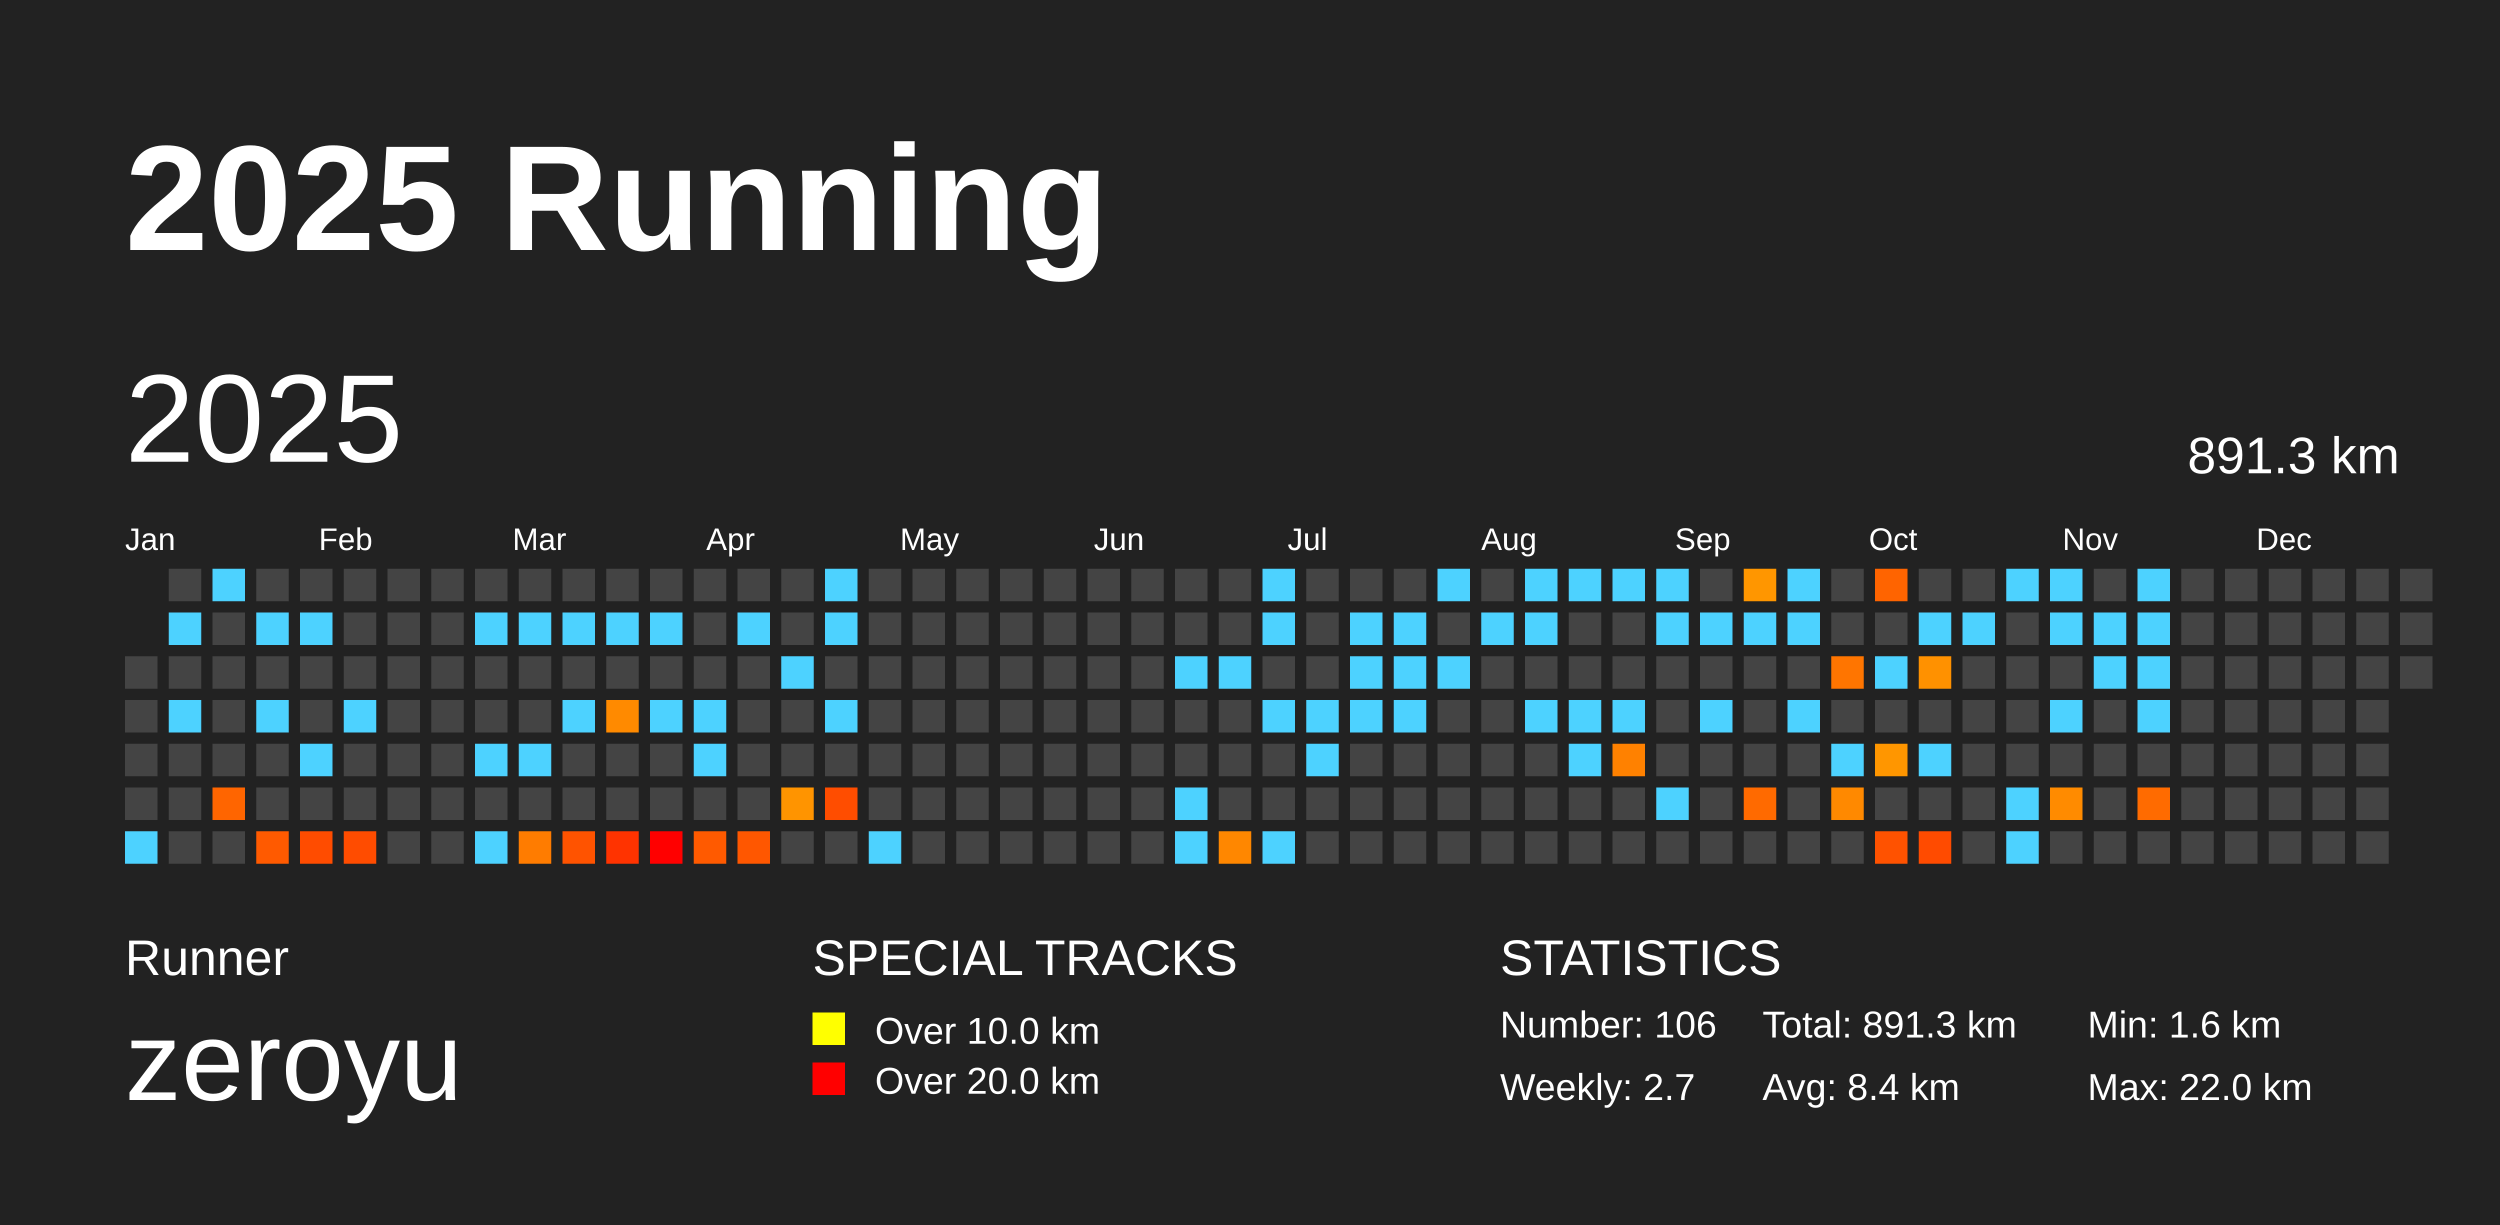
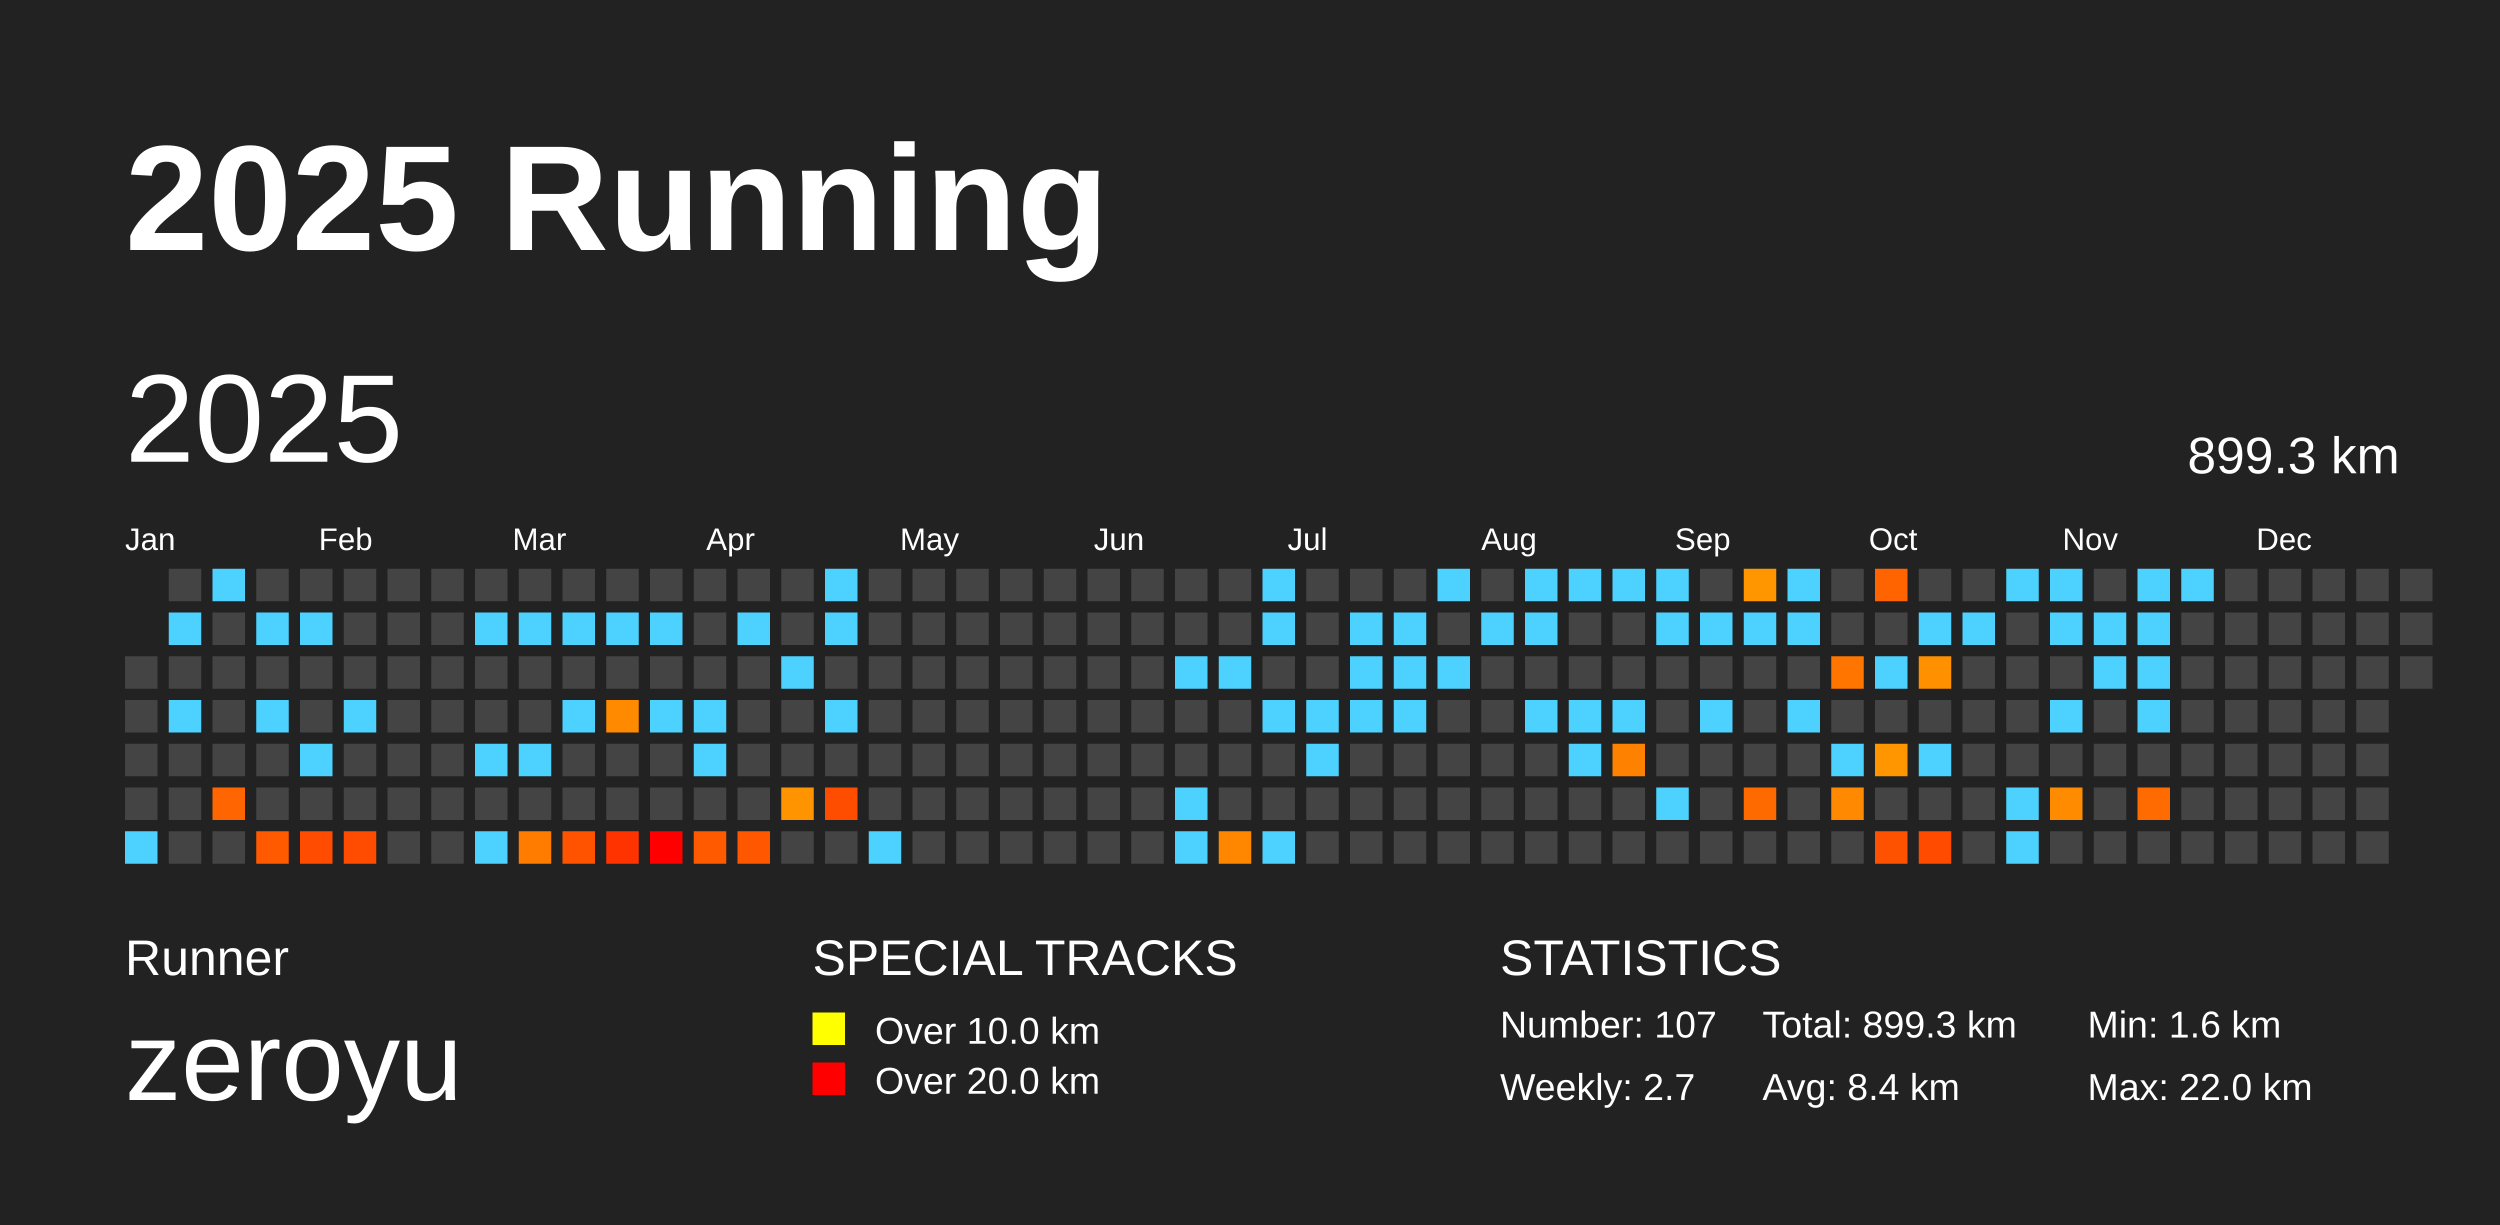
<svg xmlns="http://www.w3.org/2000/svg" baseProfile="full" height="98mm" version="1.1" viewBox="0,0,200,98" width="200mm">
  <defs />
  <rect fill="#222222" height="98" width="200" x="0" y="0" />
  <text fill="#FFFFFF" style="font-size:12px; font-family:Arial; font-weight:bold;" x="10" y="20">2025 Running</text>
  <text fill="#FFFFFF" style="font-size:4px; font-family:Arial" x="10" y="78">Runner</text>
  <text fill="#FFFFFF" style="font-size:9px; font-family:Arial" x="10" y="88">zeroyu</text>
  <text fill="#FFFFFF" style="font-size:4px; font-family:Arial" x="65" y="78">SPECIAL TRACKS</text>
  <rect fill="yellow" height="2.6" width="2.6" x="65" y="81" />
  <text fill="#FFFFFF" style="font-size:3px; font-family:Arial" x="70" y="83.5">Over 10.0 km</text>
  <rect fill="red" height="2.6" width="2.6" x="65" y="85" />
  <text fill="#FFFFFF" style="font-size:3px; font-family:Arial" x="70" y="87.5">Over 20.0 km</text>
  <text fill="#FFFFFF" style="font-size:4px; font-family:Arial" x="120" y="78">STATISTICS</text>
-   <text fill="#FFFFFF" style="font-size:3px; font-family:Arial" x="120" y="83">Number: 106</text>
+   <text fill="#FFFFFF" style="font-size:3px; font-family:Arial" x="120" y="83">Number: 107</text>
  <text fill="#FFFFFF" style="font-size:3px; font-family:Arial" x="120" y="88">Weekly: 2.7</text>
-   <text fill="#FFFFFF" style="font-size:3px; font-family:Arial" x="141" y="83">Total: 891.3 km</text>
+   <text fill="#FFFFFF" style="font-size:3px; font-family:Arial" x="141" y="83">Total: 899.3 km</text>
  <text fill="#FFFFFF" style="font-size:3px; font-family:Arial" x="141" y="88">Avg: 8.4 km</text>
  <text fill="#FFFFFF" style="font-size:3px; font-family:Arial" x="167" y="83">Min: 1.6 km</text>
  <text fill="#FFFFFF" style="font-size:3px; font-family:Arial" x="167" y="88">Max: 22.0 km</text>
  <text dominant-baseline="hanging" fill="#FFFFFF" style="font-size:10.0px; font-family:Arial;" x="10" y="30">2025</text>
-   <text dominant-baseline="hanging" fill="#FFFFFF" style="font-size:4.125px; font-family:Arial;" x="175" y="35">891.3 km</text>
+   <text dominant-baseline="hanging" fill="#FFFFFF" style="font-size:4.125px; font-family:Arial;" x="175" y="35">899.3 km</text>
  <text fill="#FFFFFF" style="font-size:2.5px; font-family:Arial" x="10.0" y="44">Jan</text>
  <text fill="#FFFFFF" style="font-size:2.5px; font-family:Arial" x="25.5" y="44">Feb</text>
  <text fill="#FFFFFF" style="font-size:2.5px; font-family:Arial" x="41.0" y="44">Mar</text>
  <text fill="#FFFFFF" style="font-size:2.5px; font-family:Arial" x="56.5" y="44">Apr</text>
  <text fill="#FFFFFF" style="font-size:2.5px; font-family:Arial" x="72.0" y="44">May</text>
  <text fill="#FFFFFF" style="font-size:2.5px; font-family:Arial" x="87.5" y="44">Jun</text>
  <text fill="#FFFFFF" style="font-size:2.5px; font-family:Arial" x="103.0" y="44">Jul</text>
  <text fill="#FFFFFF" style="font-size:2.5px; font-family:Arial" x="118.5" y="44">Aug</text>
  <text fill="#FFFFFF" style="font-size:2.5px; font-family:Arial" x="134.0" y="44">Sep</text>
  <text fill="#FFFFFF" style="font-size:2.5px; font-family:Arial" x="149.5" y="44">Oct</text>
  <text fill="#FFFFFF" style="font-size:2.5px; font-family:Arial" x="165.0" y="44">Nov</text>
  <text fill="#FFFFFF" style="font-size:2.5px; font-family:Arial" x="180.5" y="44">Dec</text>
  <rect fill="#444444" height="2.6" width="2.6" x="10.0" y="52.5" />
  <rect fill="#444444" height="2.6" width="2.6" x="10.0" y="56.0" />
  <rect fill="#444444" height="2.6" width="2.6" x="10.0" y="59.5" />
  <rect fill="#444444" height="2.6" width="2.6" x="10.0" y="63.0" />
  <rect fill="#4dd2ff" height="2.6" width="2.6" x="10.0" y="66.5" />
  <rect fill="#444444" height="2.6" width="2.6" x="13.5" y="45.5" />
  <rect fill="#4dd2ff" height="2.6" width="2.6" x="13.5" y="49.0" />
  <rect fill="#444444" height="2.6" width="2.6" x="13.5" y="52.5" />
  <rect fill="#4dd2ff" height="2.6" width="2.6" x="13.5" y="56.0" />
  <rect fill="#444444" height="2.6" width="2.6" x="13.5" y="59.5" />
  <rect fill="#444444" height="2.6" width="2.6" x="13.5" y="63.0" />
  <rect fill="#444444" height="2.6" width="2.6" x="13.5" y="66.5" />
  <rect fill="#4dd2ff" height="2.6" width="2.6" x="17.0" y="45.5" />
  <rect fill="#444444" height="2.6" width="2.6" x="17.0" y="49.0" />
  <rect fill="#444444" height="2.6" width="2.6" x="17.0" y="52.5" />
  <rect fill="#444444" height="2.6" width="2.6" x="17.0" y="56.0" />
  <rect fill="#444444" height="2.6" width="2.6" x="17.0" y="59.5" />
  <rect fill="#ff6500" height="2.6" width="2.6" x="17.0" y="63.0" />
  <rect fill="#444444" height="2.6" width="2.6" x="17.0" y="66.5" />
  <rect fill="#444444" height="2.6" width="2.6" x="20.5" y="45.5" />
  <rect fill="#4dd2ff" height="2.6" width="2.6" x="20.5" y="49.0" />
  <rect fill="#444444" height="2.6" width="2.6" x="20.5" y="52.5" />
  <rect fill="#4dd2ff" height="2.6" width="2.6" x="20.5" y="56.0" />
  <rect fill="#444444" height="2.6" width="2.6" x="20.5" y="59.5" />
  <rect fill="#444444" height="2.6" width="2.6" x="20.5" y="63.0" />
  <rect fill="#ff5a00" height="2.6" width="2.6" x="20.5" y="66.5" />
  <rect fill="#444444" height="2.6" width="2.6" x="24.0" y="45.5" />
  <rect fill="#4dd2ff" height="2.6" width="2.6" x="24.0" y="49.0" />
  <rect fill="#444444" height="2.6" width="2.6" x="24.0" y="52.5" />
  <rect fill="#444444" height="2.6" width="2.6" x="24.0" y="56.0" />
  <rect fill="#4dd2ff" height="2.6" width="2.6" x="24.0" y="59.5" />
  <rect fill="#444444" height="2.6" width="2.6" x="24.0" y="63.0" />
  <rect fill="#ff4c00" height="2.6" width="2.6" x="24.0" y="66.5" />
  <rect fill="#444444" height="2.6" width="2.6" x="27.5" y="45.5" />
  <rect fill="#444444" height="2.6" width="2.6" x="27.5" y="49.0" />
  <rect fill="#444444" height="2.6" width="2.6" x="27.5" y="52.5" />
  <rect fill="#4dd2ff" height="2.6" width="2.6" x="27.5" y="56.0" />
  <rect fill="#444444" height="2.6" width="2.6" x="27.5" y="59.5" />
  <rect fill="#444444" height="2.6" width="2.6" x="27.5" y="63.0" />
  <rect fill="#ff4c00" height="2.6" width="2.6" x="27.5" y="66.5" />
  <rect fill="#444444" height="2.6" width="2.6" x="31.0" y="45.5" />
  <rect fill="#444444" height="2.6" width="2.6" x="31.0" y="49.0" />
  <rect fill="#444444" height="2.6" width="2.6" x="31.0" y="52.5" />
  <rect fill="#444444" height="2.6" width="2.6" x="31.0" y="56.0" />
  <rect fill="#444444" height="2.6" width="2.6" x="31.0" y="59.5" />
  <rect fill="#444444" height="2.6" width="2.6" x="31.0" y="63.0" />
  <rect fill="#444444" height="2.6" width="2.6" x="31.0" y="66.5" />
  <rect fill="#444444" height="2.6" width="2.6" x="34.5" y="45.5" />
  <rect fill="#444444" height="2.6" width="2.6" x="34.5" y="49.0" />
  <rect fill="#444444" height="2.6" width="2.6" x="34.5" y="52.5" />
  <rect fill="#444444" height="2.6" width="2.6" x="34.5" y="56.0" />
  <rect fill="#444444" height="2.6" width="2.6" x="34.5" y="59.5" />
  <rect fill="#444444" height="2.6" width="2.6" x="34.5" y="63.0" />
  <rect fill="#444444" height="2.6" width="2.6" x="34.5" y="66.5" />
  <rect fill="#444444" height="2.6" width="2.6" x="38.0" y="45.5" />
  <rect fill="#4dd2ff" height="2.6" width="2.6" x="38.0" y="49.0" />
  <rect fill="#444444" height="2.6" width="2.6" x="38.0" y="52.5" />
  <rect fill="#444444" height="2.6" width="2.6" x="38.0" y="56.0" />
  <rect fill="#4dd2ff" height="2.6" width="2.6" x="38.0" y="59.5" />
  <rect fill="#444444" height="2.6" width="2.6" x="38.0" y="63.0" />
  <rect fill="#4dd2ff" height="2.6" width="2.6" x="38.0" y="66.5" />
  <rect fill="#444444" height="2.6" width="2.6" x="41.5" y="45.5" />
  <rect fill="#4dd2ff" height="2.6" width="2.6" x="41.5" y="49.0" />
  <rect fill="#444444" height="2.6" width="2.6" x="41.5" y="52.5" />
  <rect fill="#444444" height="2.6" width="2.6" x="41.5" y="56.0" />
  <rect fill="#4dd2ff" height="2.6" width="2.6" x="41.5" y="59.5" />
  <rect fill="#444444" height="2.6" width="2.6" x="41.5" y="63.0" />
  <rect fill="#ff7c00" height="2.6" width="2.6" x="41.5" y="66.5" />
  <rect fill="#444444" height="2.6" width="2.6" x="45.0" y="45.5" />
  <rect fill="#4dd2ff" height="2.6" width="2.6" x="45.0" y="49.0" />
  <rect fill="#444444" height="2.6" width="2.6" x="45.0" y="52.5" />
  <rect fill="#4dd2ff" height="2.6" width="2.6" x="45.0" y="56.0" />
  <rect fill="#444444" height="2.6" width="2.6" x="45.0" y="59.5" />
  <rect fill="#444444" height="2.6" width="2.6" x="45.0" y="63.0" />
  <rect fill="#ff5300" height="2.6" width="2.6" x="45.0" y="66.5" />
  <rect fill="#444444" height="2.6" width="2.6" x="48.5" y="45.5" />
  <rect fill="#4dd2ff" height="2.6" width="2.6" x="48.5" y="49.0" />
  <rect fill="#444444" height="2.6" width="2.6" x="48.5" y="52.5" />
  <rect fill="#ff8a00" height="2.6" width="2.6" x="48.5" y="56.0" />
  <rect fill="#444444" height="2.6" width="2.6" x="48.5" y="59.5" />
  <rect fill="#444444" height="2.6" width="2.6" x="48.5" y="63.0" />
  <rect fill="#ff3300" height="2.6" width="2.6" x="48.5" y="66.5" />
  <rect fill="#444444" height="2.6" width="2.6" x="52.0" y="45.5" />
  <rect fill="#4dd2ff" height="2.6" width="2.6" x="52.0" y="49.0" />
  <rect fill="#444444" height="2.6" width="2.6" x="52.0" y="52.5" />
  <rect fill="#4dd2ff" height="2.6" width="2.6" x="52.0" y="56.0" />
  <rect fill="#444444" height="2.6" width="2.6" x="52.0" y="59.5" />
  <rect fill="#444444" height="2.6" width="2.6" x="52.0" y="63.0" />
  <rect fill="red" height="2.6" width="2.6" x="52.0" y="66.5" />
  <rect fill="#444444" height="2.6" width="2.6" x="55.5" y="45.5" />
  <rect fill="#444444" height="2.6" width="2.6" x="55.5" y="49.0" />
  <rect fill="#444444" height="2.6" width="2.6" x="55.5" y="52.5" />
  <rect fill="#4dd2ff" height="2.6" width="2.6" x="55.5" y="56.0" />
  <rect fill="#4dd2ff" height="2.6" width="2.6" x="55.5" y="59.5" />
  <rect fill="#444444" height="2.6" width="2.6" x="55.5" y="63.0" />
  <rect fill="#ff5a00" height="2.6" width="2.6" x="55.5" y="66.5" />
  <rect fill="#444444" height="2.6" width="2.6" x="59.0" y="45.5" />
  <rect fill="#4dd2ff" height="2.6" width="2.6" x="59.0" y="49.0" />
  <rect fill="#444444" height="2.6" width="2.6" x="59.0" y="52.5" />
  <rect fill="#444444" height="2.6" width="2.6" x="59.0" y="56.0" />
  <rect fill="#444444" height="2.6" width="2.6" x="59.0" y="59.5" />
  <rect fill="#444444" height="2.6" width="2.6" x="59.0" y="63.0" />
  <rect fill="#ff5700" height="2.6" width="2.6" x="59.0" y="66.5" />
  <rect fill="#444444" height="2.6" width="2.6" x="62.5" y="45.5" />
  <rect fill="#444444" height="2.6" width="2.6" x="62.5" y="49.0" />
  <rect fill="#4dd2ff" height="2.6" width="2.6" x="62.5" y="52.5" />
  <rect fill="#444444" height="2.6" width="2.6" x="62.5" y="56.0" />
  <rect fill="#444444" height="2.6" width="2.6" x="62.5" y="59.5" />
  <rect fill="#ff9400" height="2.6" width="2.6" x="62.5" y="63.0" />
  <rect fill="#444444" height="2.6" width="2.6" x="62.5" y="66.5" />
  <rect fill="#4dd2ff" height="2.6" width="2.6" x="66.0" y="45.5" />
  <rect fill="#4dd2ff" height="2.6" width="2.6" x="66.0" y="49.0" />
  <rect fill="#444444" height="2.6" width="2.6" x="66.0" y="52.5" />
  <rect fill="#4dd2ff" height="2.6" width="2.6" x="66.0" y="56.0" />
  <rect fill="#444444" height="2.6" width="2.6" x="66.0" y="59.5" />
  <rect fill="#ff4d00" height="2.6" width="2.6" x="66.0" y="63.0" />
  <rect fill="#444444" height="2.6" width="2.6" x="66.0" y="66.5" />
  <rect fill="#444444" height="2.6" width="2.6" x="69.5" y="45.5" />
  <rect fill="#444444" height="2.6" width="2.6" x="69.5" y="49.0" />
  <rect fill="#444444" height="2.6" width="2.6" x="69.5" y="52.5" />
  <rect fill="#444444" height="2.6" width="2.6" x="69.5" y="56.0" />
  <rect fill="#444444" height="2.6" width="2.6" x="69.5" y="59.5" />
  <rect fill="#444444" height="2.6" width="2.6" x="69.5" y="63.0" />
  <rect fill="#4dd2ff" height="2.6" width="2.6" x="69.5" y="66.5" />
  <rect fill="#444444" height="2.6" width="2.6" x="73.0" y="45.5" />
  <rect fill="#444444" height="2.6" width="2.6" x="73.0" y="49.0" />
  <rect fill="#444444" height="2.6" width="2.6" x="73.0" y="52.5" />
  <rect fill="#444444" height="2.6" width="2.6" x="73.0" y="56.0" />
  <rect fill="#444444" height="2.6" width="2.6" x="73.0" y="59.5" />
  <rect fill="#444444" height="2.6" width="2.6" x="73.0" y="63.0" />
  <rect fill="#444444" height="2.6" width="2.6" x="73.0" y="66.5" />
  <rect fill="#444444" height="2.6" width="2.6" x="76.5" y="45.5" />
  <rect fill="#444444" height="2.6" width="2.6" x="76.5" y="49.0" />
  <rect fill="#444444" height="2.6" width="2.6" x="76.5" y="52.5" />
  <rect fill="#444444" height="2.6" width="2.6" x="76.5" y="56.0" />
  <rect fill="#444444" height="2.6" width="2.6" x="76.5" y="59.5" />
  <rect fill="#444444" height="2.6" width="2.6" x="76.5" y="63.0" />
  <rect fill="#444444" height="2.6" width="2.6" x="76.5" y="66.5" />
  <rect fill="#444444" height="2.6" width="2.6" x="80.0" y="45.5" />
  <rect fill="#444444" height="2.6" width="2.6" x="80.0" y="49.0" />
  <rect fill="#444444" height="2.6" width="2.6" x="80.0" y="52.5" />
  <rect fill="#444444" height="2.6" width="2.6" x="80.0" y="56.0" />
  <rect fill="#444444" height="2.6" width="2.6" x="80.0" y="59.5" />
  <rect fill="#444444" height="2.6" width="2.6" x="80.0" y="63.0" />
  <rect fill="#444444" height="2.6" width="2.6" x="80.0" y="66.5" />
  <rect fill="#444444" height="2.6" width="2.6" x="83.5" y="45.5" />
  <rect fill="#444444" height="2.6" width="2.6" x="83.5" y="49.0" />
  <rect fill="#444444" height="2.6" width="2.6" x="83.5" y="52.5" />
  <rect fill="#444444" height="2.6" width="2.6" x="83.5" y="56.0" />
  <rect fill="#444444" height="2.6" width="2.6" x="83.5" y="59.5" />
  <rect fill="#444444" height="2.6" width="2.6" x="83.5" y="63.0" />
  <rect fill="#444444" height="2.6" width="2.6" x="83.5" y="66.5" />
  <rect fill="#444444" height="2.6" width="2.6" x="87.0" y="45.5" />
  <rect fill="#444444" height="2.6" width="2.6" x="87.0" y="49.0" />
  <rect fill="#444444" height="2.6" width="2.6" x="87.0" y="52.5" />
  <rect fill="#444444" height="2.6" width="2.6" x="87.0" y="56.0" />
  <rect fill="#444444" height="2.6" width="2.6" x="87.0" y="59.5" />
  <rect fill="#444444" height="2.6" width="2.6" x="87.0" y="63.0" />
  <rect fill="#444444" height="2.6" width="2.6" x="87.0" y="66.5" />
  <rect fill="#444444" height="2.6" width="2.6" x="90.5" y="45.5" />
  <rect fill="#444444" height="2.6" width="2.6" x="90.5" y="49.0" />
  <rect fill="#444444" height="2.6" width="2.6" x="90.5" y="52.5" />
  <rect fill="#444444" height="2.6" width="2.6" x="90.5" y="56.0" />
  <rect fill="#444444" height="2.6" width="2.6" x="90.5" y="59.5" />
  <rect fill="#444444" height="2.6" width="2.6" x="90.5" y="63.0" />
  <rect fill="#444444" height="2.6" width="2.6" x="90.5" y="66.5" />
  <rect fill="#444444" height="2.6" width="2.6" x="94.0" y="45.5" />
  <rect fill="#444444" height="2.6" width="2.6" x="94.0" y="49.0" />
  <rect fill="#4dd2ff" height="2.6" width="2.6" x="94.0" y="52.5" />
  <rect fill="#444444" height="2.6" width="2.6" x="94.0" y="56.0" />
  <rect fill="#444444" height="2.6" width="2.6" x="94.0" y="59.5" />
  <rect fill="#4dd2ff" height="2.6" width="2.6" x="94.0" y="63.0" />
  <rect fill="#4dd2ff" height="2.6" width="2.6" x="94.0" y="66.5" />
  <rect fill="#444444" height="2.6" width="2.6" x="97.5" y="45.5" />
  <rect fill="#444444" height="2.6" width="2.6" x="97.5" y="49.0" />
  <rect fill="#4dd2ff" height="2.6" width="2.6" x="97.5" y="52.5" />
  <rect fill="#444444" height="2.6" width="2.6" x="97.5" y="56.0" />
  <rect fill="#444444" height="2.6" width="2.6" x="97.5" y="59.5" />
  <rect fill="#444444" height="2.6" width="2.6" x="97.5" y="63.0" />
  <rect fill="#ff8700" height="2.6" width="2.6" x="97.5" y="66.5" />
  <rect fill="#4dd2ff" height="2.6" width="2.6" x="101.0" y="45.5" />
  <rect fill="#4dd2ff" height="2.6" width="2.6" x="101.0" y="49.0" />
  <rect fill="#444444" height="2.6" width="2.6" x="101.0" y="52.5" />
  <rect fill="#4dd2ff" height="2.6" width="2.6" x="101.0" y="56.0" />
  <rect fill="#444444" height="2.6" width="2.6" x="101.0" y="59.5" />
  <rect fill="#444444" height="2.6" width="2.6" x="101.0" y="63.0" />
  <rect fill="#4dd2ff" height="2.6" width="2.6" x="101.0" y="66.5" />
  <rect fill="#444444" height="2.6" width="2.6" x="104.5" y="45.5" />
  <rect fill="#444444" height="2.6" width="2.6" x="104.5" y="49.0" />
  <rect fill="#444444" height="2.6" width="2.6" x="104.5" y="52.5" />
  <rect fill="#4dd2ff" height="2.6" width="2.6" x="104.5" y="56.0" />
  <rect fill="#4dd2ff" height="2.6" width="2.6" x="104.5" y="59.5" />
  <rect fill="#444444" height="2.6" width="2.6" x="104.5" y="63.0" />
  <rect fill="#444444" height="2.6" width="2.6" x="104.5" y="66.5" />
  <rect fill="#444444" height="2.6" width="2.6" x="108.0" y="45.5" />
  <rect fill="#4dd2ff" height="2.6" width="2.6" x="108.0" y="49.0" />
  <rect fill="#4dd2ff" height="2.6" width="2.6" x="108.0" y="52.5" />
  <rect fill="#4dd2ff" height="2.6" width="2.6" x="108.0" y="56.0" />
  <rect fill="#444444" height="2.6" width="2.6" x="108.0" y="59.5" />
  <rect fill="#444444" height="2.6" width="2.6" x="108.0" y="63.0" />
  <rect fill="#444444" height="2.6" width="2.6" x="108.0" y="66.5" />
  <rect fill="#444444" height="2.6" width="2.6" x="111.5" y="45.5" />
  <rect fill="#4dd2ff" height="2.6" width="2.6" x="111.5" y="49.0" />
  <rect fill="#4dd2ff" height="2.6" width="2.6" x="111.5" y="52.5" />
  <rect fill="#4dd2ff" height="2.6" width="2.6" x="111.5" y="56.0" />
  <rect fill="#444444" height="2.6" width="2.6" x="111.5" y="59.5" />
  <rect fill="#444444" height="2.6" width="2.6" x="111.5" y="63.0" />
  <rect fill="#444444" height="2.6" width="2.6" x="111.5" y="66.5" />
  <rect fill="#4dd2ff" height="2.6" width="2.6" x="115.0" y="45.5" />
  <rect fill="#444444" height="2.6" width="2.6" x="115.0" y="49.0" />
  <rect fill="#4dd2ff" height="2.6" width="2.6" x="115.0" y="52.5" />
  <rect fill="#444444" height="2.6" width="2.6" x="115.0" y="56.0" />
  <rect fill="#444444" height="2.6" width="2.6" x="115.0" y="59.5" />
  <rect fill="#444444" height="2.6" width="2.6" x="115.0" y="63.0" />
  <rect fill="#444444" height="2.6" width="2.6" x="115.0" y="66.5" />
  <rect fill="#444444" height="2.6" width="2.6" x="118.5" y="45.5" />
  <rect fill="#4dd2ff" height="2.6" width="2.6" x="118.5" y="49.0" />
  <rect fill="#444444" height="2.6" width="2.6" x="118.5" y="52.5" />
  <rect fill="#444444" height="2.6" width="2.6" x="118.5" y="56.0" />
  <rect fill="#444444" height="2.6" width="2.6" x="118.5" y="59.5" />
  <rect fill="#444444" height="2.6" width="2.6" x="118.5" y="63.0" />
  <rect fill="#444444" height="2.6" width="2.6" x="118.5" y="66.5" />
  <rect fill="#4dd2ff" height="2.6" width="2.6" x="122.0" y="45.5" />
  <rect fill="#4dd2ff" height="2.6" width="2.6" x="122.0" y="49.0" />
  <rect fill="#444444" height="2.6" width="2.6" x="122.0" y="52.5" />
  <rect fill="#4dd2ff" height="2.6" width="2.6" x="122.0" y="56.0" />
  <rect fill="#444444" height="2.6" width="2.6" x="122.0" y="59.5" />
  <rect fill="#444444" height="2.6" width="2.6" x="122.0" y="63.0" />
  <rect fill="#444444" height="2.6" width="2.6" x="122.0" y="66.5" />
  <rect fill="#4dd2ff" height="2.6" width="2.6" x="125.5" y="45.5" />
  <rect fill="#444444" height="2.6" width="2.6" x="125.5" y="49.0" />
  <rect fill="#444444" height="2.6" width="2.6" x="125.5" y="52.5" />
  <rect fill="#4dd2ff" height="2.6" width="2.6" x="125.5" y="56.0" />
  <rect fill="#4dd2ff" height="2.6" width="2.6" x="125.5" y="59.5" />
  <rect fill="#444444" height="2.6" width="2.6" x="125.5" y="63.0" />
  <rect fill="#444444" height="2.6" width="2.6" x="125.5" y="66.5" />
  <rect fill="#4dd2ff" height="2.6" width="2.6" x="129.0" y="45.5" />
  <rect fill="#444444" height="2.6" width="2.6" x="129.0" y="49.0" />
  <rect fill="#444444" height="2.6" width="2.6" x="129.0" y="52.5" />
  <rect fill="#4dd2ff" height="2.6" width="2.6" x="129.0" y="56.0" />
  <rect fill="#ff8100" height="2.6" width="2.6" x="129.0" y="59.5" />
  <rect fill="#444444" height="2.6" width="2.6" x="129.0" y="63.0" />
  <rect fill="#444444" height="2.6" width="2.6" x="129.0" y="66.5" />
  <rect fill="#4dd2ff" height="2.6" width="2.6" x="132.5" y="45.5" />
  <rect fill="#4dd2ff" height="2.6" width="2.6" x="132.5" y="49.0" />
  <rect fill="#444444" height="2.6" width="2.6" x="132.5" y="52.5" />
  <rect fill="#444444" height="2.6" width="2.6" x="132.5" y="56.0" />
  <rect fill="#444444" height="2.6" width="2.6" x="132.5" y="59.5" />
  <rect fill="#4dd2ff" height="2.6" width="2.6" x="132.5" y="63.0" />
  <rect fill="#444444" height="2.6" width="2.6" x="132.5" y="66.5" />
  <rect fill="#444444" height="2.6" width="2.6" x="136.0" y="45.5" />
  <rect fill="#4dd2ff" height="2.6" width="2.6" x="136.0" y="49.0" />
  <rect fill="#444444" height="2.6" width="2.6" x="136.0" y="52.5" />
  <rect fill="#4dd2ff" height="2.6" width="2.6" x="136.0" y="56.0" />
  <rect fill="#444444" height="2.6" width="2.6" x="136.0" y="59.5" />
  <rect fill="#444444" height="2.6" width="2.6" x="136.0" y="63.0" />
  <rect fill="#444444" height="2.6" width="2.6" x="136.0" y="66.5" />
  <rect fill="#ff9600" height="2.6" width="2.6" x="139.5" y="45.5" />
  <rect fill="#4dd2ff" height="2.6" width="2.6" x="139.5" y="49.0" />
  <rect fill="#444444" height="2.6" width="2.6" x="139.5" y="52.5" />
  <rect fill="#444444" height="2.6" width="2.6" x="139.5" y="56.0" />
  <rect fill="#444444" height="2.6" width="2.6" x="139.5" y="59.5" />
  <rect fill="#ff6a00" height="2.6" width="2.6" x="139.5" y="63.0" />
  <rect fill="#444444" height="2.6" width="2.6" x="139.5" y="66.5" />
  <rect fill="#4dd2ff" height="2.6" width="2.6" x="143.0" y="45.5" />
  <rect fill="#4dd2ff" height="2.6" width="2.6" x="143.0" y="49.0" />
  <rect fill="#444444" height="2.6" width="2.6" x="143.0" y="52.5" />
  <rect fill="#4dd2ff" height="2.6" width="2.6" x="143.0" y="56.0" />
  <rect fill="#444444" height="2.6" width="2.6" x="143.0" y="59.5" />
  <rect fill="#444444" height="2.6" width="2.6" x="143.0" y="63.0" />
  <rect fill="#444444" height="2.6" width="2.6" x="143.0" y="66.5" />
  <rect fill="#444444" height="2.6" width="2.6" x="146.5" y="45.5" />
  <rect fill="#444444" height="2.6" width="2.6" x="146.5" y="49.0" />
  <rect fill="#ff7500" height="2.6" width="2.6" x="146.5" y="52.5" />
  <rect fill="#444444" height="2.6" width="2.6" x="146.5" y="56.0" />
  <rect fill="#4dd2ff" height="2.6" width="2.6" x="146.5" y="59.5" />
  <rect fill="#ff8900" height="2.6" width="2.6" x="146.5" y="63.0" />
  <rect fill="#444444" height="2.6" width="2.6" x="146.5" y="66.5" />
  <rect fill="#ff6400" height="2.6" width="2.6" x="150.0" y="45.5" />
  <rect fill="#444444" height="2.6" width="2.6" x="150.0" y="49.0" />
  <rect fill="#4dd2ff" height="2.6" width="2.6" x="150.0" y="52.5" />
  <rect fill="#444444" height="2.6" width="2.6" x="150.0" y="56.0" />
  <rect fill="#ff9600" height="2.6" width="2.6" x="150.0" y="59.5" />
  <rect fill="#444444" height="2.6" width="2.6" x="150.0" y="63.0" />
  <rect fill="#ff5200" height="2.6" width="2.6" x="150.0" y="66.5" />
  <rect fill="#444444" height="2.6" width="2.6" x="153.5" y="45.5" />
  <rect fill="#4dd2ff" height="2.6" width="2.6" x="153.5" y="49.0" />
  <rect fill="#ff9100" height="2.6" width="2.6" x="153.5" y="52.5" />
  <rect fill="#444444" height="2.6" width="2.6" x="153.5" y="56.0" />
  <rect fill="#4dd2ff" height="2.6" width="2.6" x="153.5" y="59.5" />
  <rect fill="#444444" height="2.6" width="2.6" x="153.5" y="63.0" />
  <rect fill="#ff4b00" height="2.6" width="2.6" x="153.5" y="66.5" />
  <rect fill="#444444" height="2.6" width="2.6" x="157.0" y="45.5" />
  <rect fill="#4dd2ff" height="2.6" width="2.6" x="157.0" y="49.0" />
  <rect fill="#444444" height="2.6" width="2.6" x="157.0" y="52.5" />
  <rect fill="#444444" height="2.6" width="2.6" x="157.0" y="56.0" />
  <rect fill="#444444" height="2.6" width="2.6" x="157.0" y="59.5" />
  <rect fill="#444444" height="2.6" width="2.6" x="157.0" y="63.0" />
  <rect fill="#444444" height="2.6" width="2.6" x="157.0" y="66.5" />
  <rect fill="#4dd2ff" height="2.6" width="2.6" x="160.5" y="45.5" />
  <rect fill="#444444" height="2.6" width="2.6" x="160.5" y="49.0" />
  <rect fill="#444444" height="2.6" width="2.6" x="160.5" y="52.5" />
  <rect fill="#444444" height="2.6" width="2.6" x="160.5" y="56.0" />
  <rect fill="#444444" height="2.6" width="2.6" x="160.5" y="59.5" />
  <rect fill="#4dd2ff" height="2.6" width="2.6" x="160.5" y="63.0" />
  <rect fill="#4dd2ff" height="2.6" width="2.6" x="160.5" y="66.5" />
  <rect fill="#4dd2ff" height="2.6" width="2.6" x="164.0" y="45.5" />
  <rect fill="#4dd2ff" height="2.6" width="2.6" x="164.0" y="49.0" />
  <rect fill="#444444" height="2.6" width="2.6" x="164.0" y="52.5" />
  <rect fill="#4dd2ff" height="2.6" width="2.6" x="164.0" y="56.0" />
  <rect fill="#444444" height="2.6" width="2.6" x="164.0" y="59.5" />
  <rect fill="#ff8b00" height="2.6" width="2.6" x="164.0" y="63.0" />
  <rect fill="#444444" height="2.6" width="2.6" x="164.0" y="66.5" />
  <rect fill="#444444" height="2.6" width="2.6" x="167.5" y="45.5" />
  <rect fill="#4dd2ff" height="2.6" width="2.6" x="167.5" y="49.0" />
  <rect fill="#4dd2ff" height="2.6" width="2.6" x="167.5" y="52.5" />
  <rect fill="#444444" height="2.6" width="2.6" x="167.5" y="56.0" />
  <rect fill="#444444" height="2.6" width="2.6" x="167.5" y="59.5" />
  <rect fill="#444444" height="2.6" width="2.6" x="167.5" y="63.0" />
  <rect fill="#444444" height="2.6" width="2.6" x="167.5" y="66.5" />
  <rect fill="#4dd2ff" height="2.6" width="2.6" x="171.0" y="45.5" />
  <rect fill="#4dd2ff" height="2.6" width="2.6" x="171.0" y="49.0" />
  <rect fill="#4dd2ff" height="2.6" width="2.6" x="171.0" y="52.5" />
  <rect fill="#4dd2ff" height="2.6" width="2.6" x="171.0" y="56.0" />
  <rect fill="#444444" height="2.6" width="2.6" x="171.0" y="59.5" />
  <rect fill="#ff6b00" height="2.6" width="2.6" x="171.0" y="63.0" />
  <rect fill="#444444" height="2.6" width="2.6" x="171.0" y="66.5" />
-   <rect fill="#444444" height="2.6" width="2.6" x="174.5" y="45.5" />
+   <rect fill="#4dd2ff" height="2.6" width="2.6" x="174.5" y="45.5" />
  <rect fill="#444444" height="2.6" width="2.6" x="174.5" y="49.0" />
  <rect fill="#444444" height="2.6" width="2.6" x="174.5" y="52.5" />
  <rect fill="#444444" height="2.6" width="2.6" x="174.5" y="56.0" />
  <rect fill="#444444" height="2.6" width="2.6" x="174.5" y="59.5" />
  <rect fill="#444444" height="2.6" width="2.6" x="174.5" y="63.0" />
  <rect fill="#444444" height="2.6" width="2.6" x="174.5" y="66.5" />
  <rect fill="#444444" height="2.6" width="2.6" x="178.0" y="45.5" />
  <rect fill="#444444" height="2.6" width="2.6" x="178.0" y="49.0" />
  <rect fill="#444444" height="2.6" width="2.6" x="178.0" y="52.5" />
  <rect fill="#444444" height="2.6" width="2.6" x="178.0" y="56.0" />
  <rect fill="#444444" height="2.6" width="2.6" x="178.0" y="59.5" />
  <rect fill="#444444" height="2.6" width="2.6" x="178.0" y="63.0" />
  <rect fill="#444444" height="2.6" width="2.6" x="178.0" y="66.5" />
  <rect fill="#444444" height="2.6" width="2.6" x="181.5" y="45.5" />
  <rect fill="#444444" height="2.6" width="2.6" x="181.5" y="49.0" />
  <rect fill="#444444" height="2.6" width="2.6" x="181.5" y="52.5" />
  <rect fill="#444444" height="2.6" width="2.6" x="181.5" y="56.0" />
  <rect fill="#444444" height="2.6" width="2.6" x="181.5" y="59.5" />
  <rect fill="#444444" height="2.6" width="2.6" x="181.5" y="63.0" />
  <rect fill="#444444" height="2.6" width="2.6" x="181.5" y="66.5" />
  <rect fill="#444444" height="2.6" width="2.6" x="185.0" y="45.5" />
  <rect fill="#444444" height="2.6" width="2.6" x="185.0" y="49.0" />
  <rect fill="#444444" height="2.6" width="2.6" x="185.0" y="52.5" />
  <rect fill="#444444" height="2.6" width="2.6" x="185.0" y="56.0" />
  <rect fill="#444444" height="2.6" width="2.6" x="185.0" y="59.5" />
  <rect fill="#444444" height="2.6" width="2.6" x="185.0" y="63.0" />
  <rect fill="#444444" height="2.6" width="2.6" x="185.0" y="66.5" />
  <rect fill="#444444" height="2.6" width="2.6" x="188.5" y="45.5" />
  <rect fill="#444444" height="2.6" width="2.6" x="188.5" y="49.0" />
  <rect fill="#444444" height="2.6" width="2.6" x="188.5" y="52.5" />
  <rect fill="#444444" height="2.6" width="2.6" x="188.5" y="56.0" />
  <rect fill="#444444" height="2.6" width="2.6" x="188.5" y="59.5" />
  <rect fill="#444444" height="2.6" width="2.6" x="188.5" y="63.0" />
  <rect fill="#444444" height="2.6" width="2.6" x="188.5" y="66.5" />
  <rect fill="#444444" height="2.6" width="2.6" x="192.0" y="45.5" />
  <rect fill="#444444" height="2.6" width="2.6" x="192.0" y="49.0" />
  <rect fill="#444444" height="2.6" width="2.6" x="192.0" y="52.5" />
</svg>
